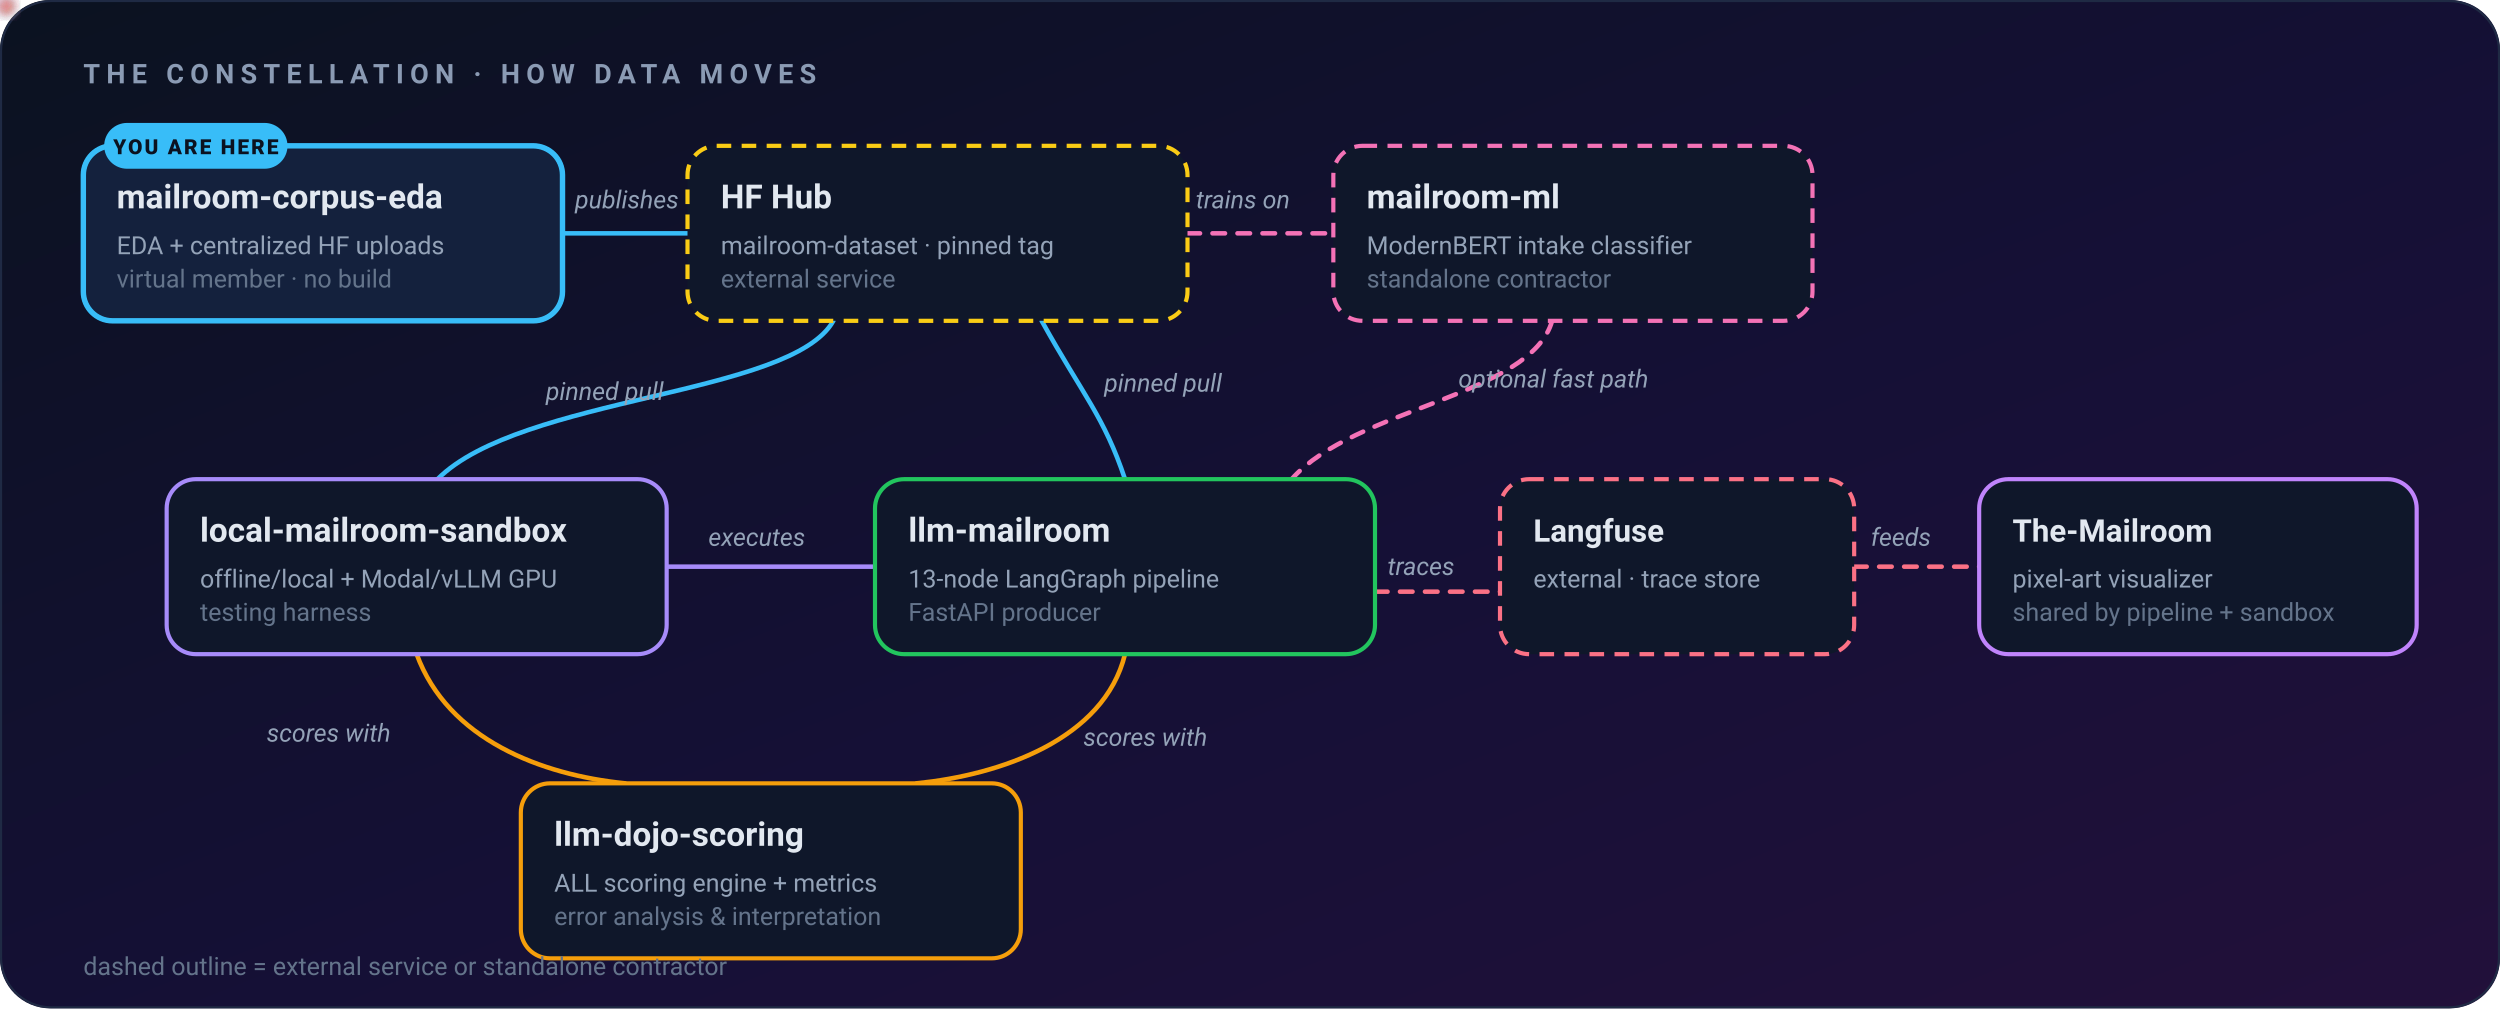
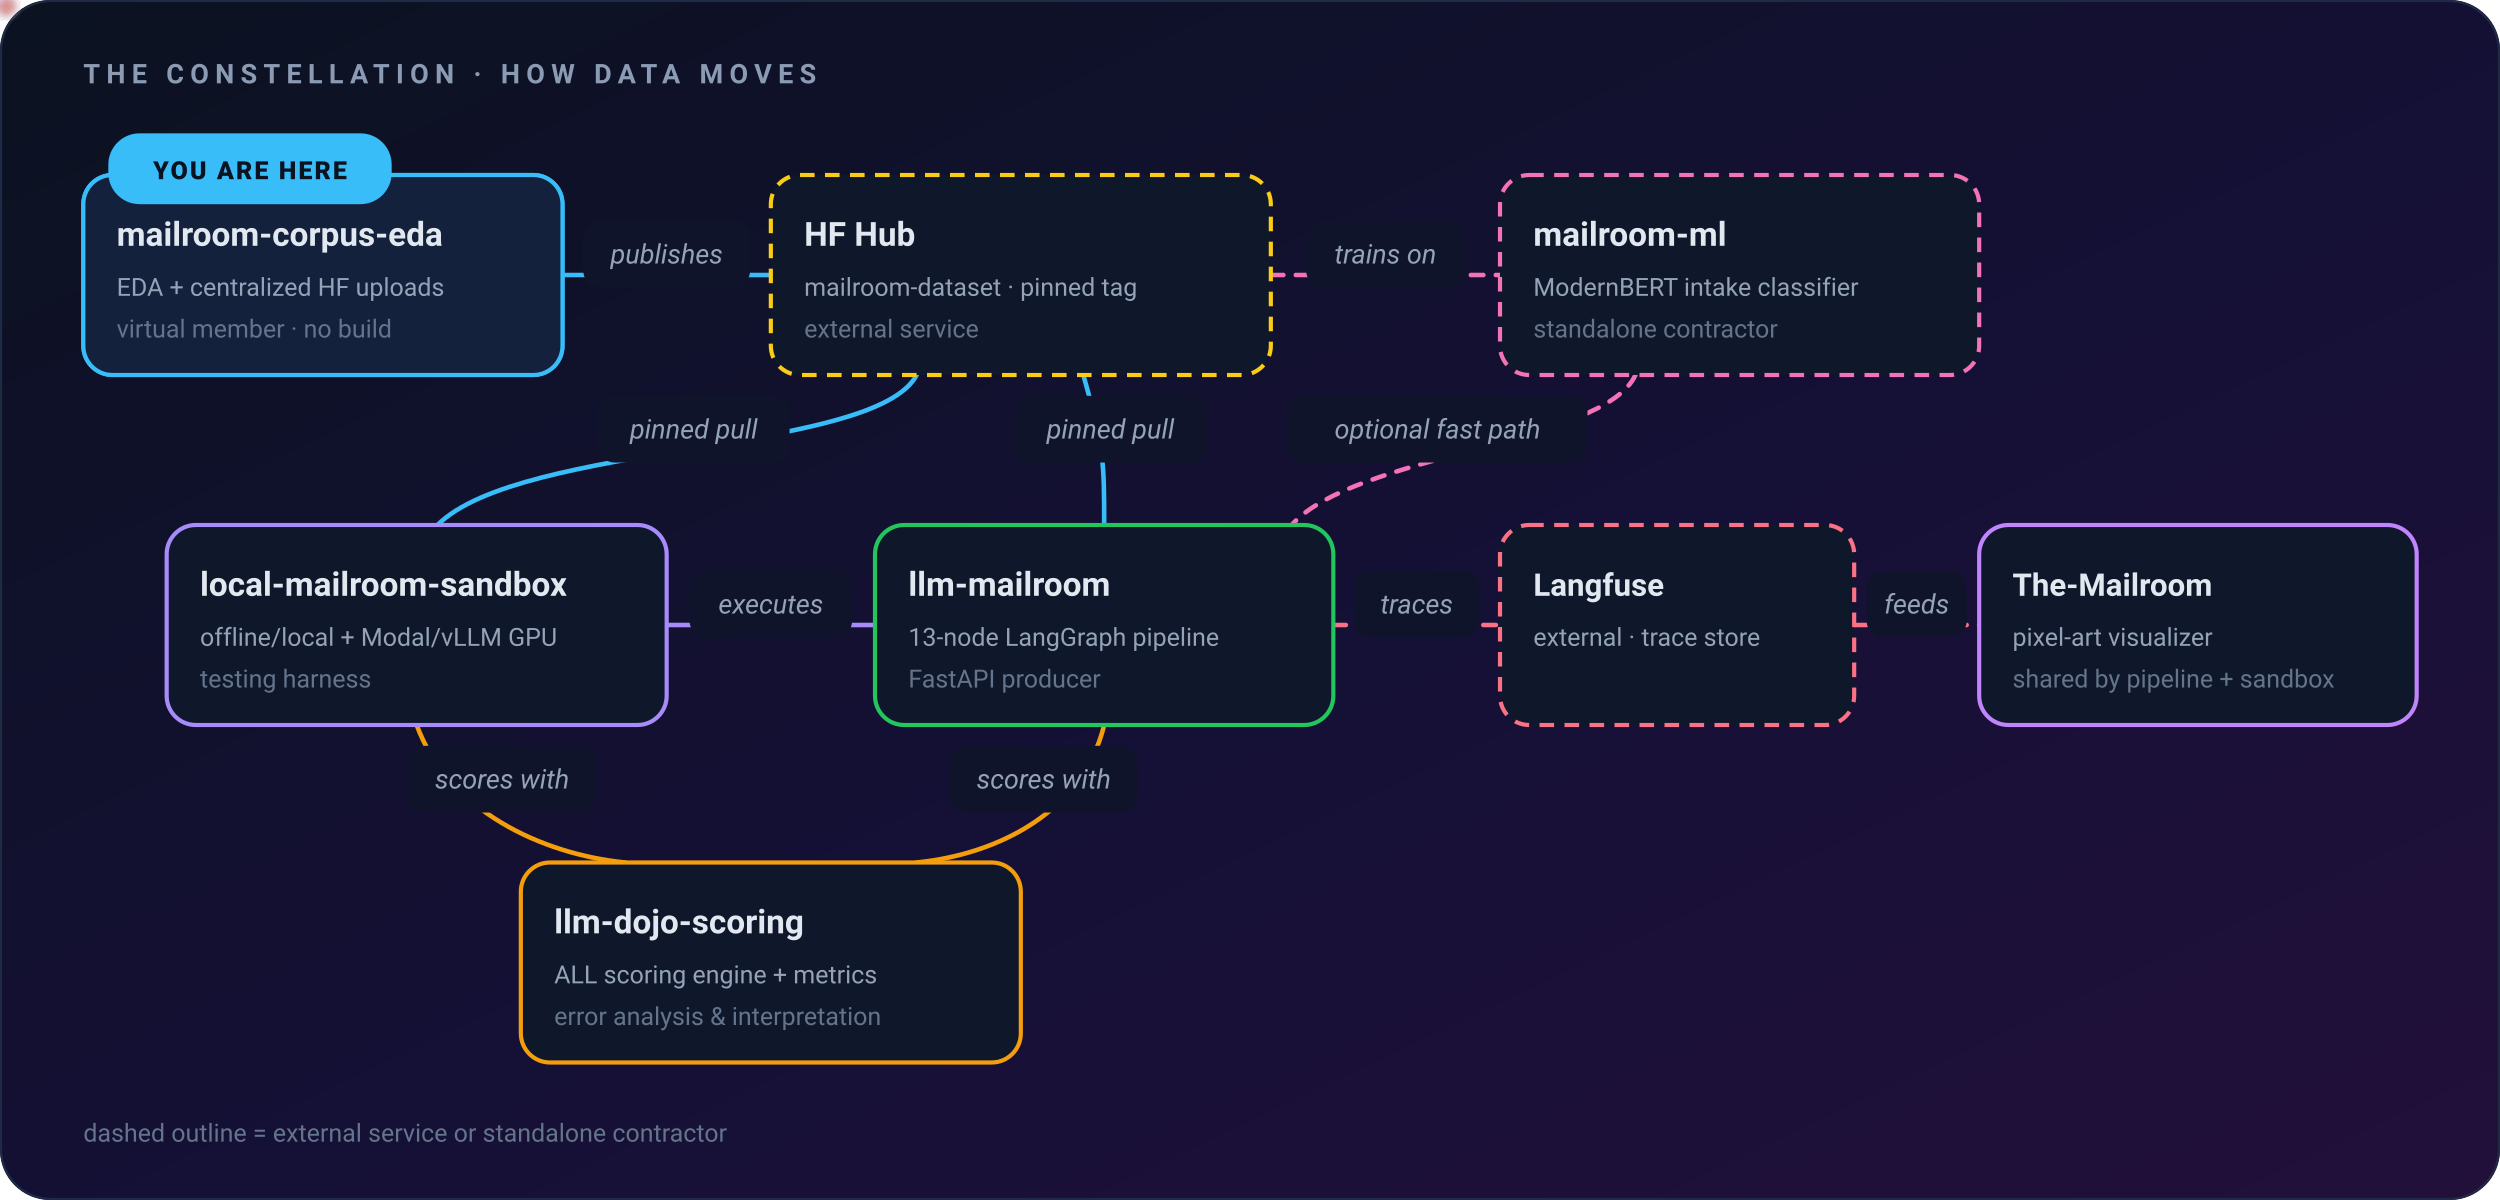
- <svg xmlns="http://www.w3.org/2000/svg" viewBox="0 0 1200 484" width="1200" height="484" role="img" aria-labelledby="t d" font-family="ui-sans-serif,-apple-system,'Segoe UI',Roboto,Helvetica,Arial,sans-serif">
+ <svg xmlns="http://www.w3.org/2000/svg" viewBox="0 0 1200 576" width="1200" height="576" role="img" aria-labelledby="t d" font-family="ui-sans-serif,-apple-system,'Segoe UI',Roboto,Helvetica,Arial,sans-serif">
  <defs>
    <linearGradient id="bg" x1="0" y1="0" x2="1" y2="1">
      <stop offset="0" stop-color="#0b1220" />
      <stop offset=".55" stop-color="#151036" />
      <stop offset="1" stop-color="#22103a" />
    </linearGradient>
    <linearGradient id="ttl" x1="0" y1="0" x2="1" y2="0">
      <stop offset="0" stop-color="#7dd3fc" />
      <stop offset=".5" stop-color="#c4b5fd" />
      <stop offset="1" stop-color="#f9a8d4" />
    </linearGradient>
    <radialGradient id="glow" cx=".5" cy=".5" r=".5">
      <stop offset="0" stop-color="#a78bfa" stop-opacity=".9" />
      <stop offset="1" stop-color="#a78bfa" stop-opacity="0" />
    </radialGradient>
    <filter id="soft" x="-50%" y="-50%" width="200%" height="200%">
      <feGaussianBlur stdDeviation="3" />
    </filter>
    <marker id="arr" viewBox="0 0 10 10" refX="8" refY="5" markerWidth="7" markerHeight="7" orient="auto-start-reverse">
      <path d="M1 1 L9 5 L1 9" fill="none" stroke="#94a3b8" stroke-width="1.6" stroke-linecap="round" stroke-linejoin="round" />
    </marker>
  </defs>
  <style>@media (prefers-reduced-motion: reduce){.motion{display:none}}</style>
-   <rect width="1200" height="484" rx="24" fill="url(#bg)" />
-   <rect x=".5" y=".5" width="1199" height="483" rx="24" fill="none" stroke="#1f2a44" />
+   <rect width="1200" height="576" rx="24" fill="url(#bg)" />
+   <rect x=".5" y=".5" width="1199" height="575" rx="24" fill="none" stroke="#1f2a44" />
  <text x="40" y="40" font-size="13" fill="#8b9bb4" font-weight="700" letter-spacing="3">THE CONSTELLATION · HOW DATA MOVES</text>
  <g fill="none" stroke-width="2.2" stroke-linecap="round">
-     <path id="e1" d="M270 112 H330" stroke="#38bdf8" />
-     <path id="e2" d="M400 154 C380 190 250 190 210 230" stroke="#38bdf8" />
-     <path id="e3" d="M500 154 C520 190 530 200 540 230" stroke="#38bdf8" />
-     <path id="e4" d="M570 112 H640" stroke="#f472b6" stroke-dasharray="6 6" />
-     <path id="e5" d="M745 154 C735 190 650 196 620 230" stroke="#f472b6" stroke-dasharray="6 6" />
-     <path id="e6" d="M320 272 H420" stroke="#a78bfa" />
-     <path id="e7" d="M200 314 C215 355 260 372 300 376" stroke="#f59e0b" />
-     <path id="e8" d="M540 314 C530 355 480 372 440 376" stroke="#f59e0b" />
-     <path id="e9" d="M660 284 H720" stroke="#fb7185" stroke-dasharray="6 6" />
-     <path id="e10" d="M890 272 H950" stroke="#fb7185" stroke-dasharray="6 6" />
+     <path id="e1" d="M270 132 H370" stroke="#38bdf8" />
+     <path id="e2" d="M440 180 C420 218 250 212 210 252" stroke="#38bdf8" />
+     <path id="e3" d="M520 180 C530 215 530 222 530 252" stroke="#38bdf8" />
+     <path id="e4" d="M610 132 H720" stroke="#f472b6" stroke-dasharray="6 6" />
+     <path id="e5" d="M785 180 C770 213 650 218 620 252" stroke="#f472b6" stroke-dasharray="6 6" />
+     <path id="e6" d="M320 300 H420" stroke="#a78bfa" />
+     <path id="e7" d="M200 348 C215 389 260 410 300 414" stroke="#f59e0b" />
+     <path id="e8" d="M530 348 C520 389 480 410 440 414" stroke="#f59e0b" />
+     <path id="e9" d="M640 300 H720" stroke="#fb7185" stroke-dasharray="6 6" />
+     <path id="e10" d="M890 300 H950" stroke="#fb7185" stroke-dasharray="6 6" />
  </g>
-   <g font-size="12" fill="#94a3b8" font-style="italic">
-     <text x="276" y="100">publishes</text>
-     <text x="262" y="192">pinned pull</text>
-     <text x="530" y="188">pinned pull</text>
-     <text x="574" y="100">trains on</text>
-     <text x="700" y="186">optional fast path</text>
-     <text x="340" y="262">executes</text>
-     <text x="128" y="356">scores with</text>
-     <text x="520" y="358">scores with</text>
-     <text x="666" y="276">traces</text>
-     <text x="898" y="262">feeds</text>
-   </g>
-   <g>
+   <g data-particles="">
    <circle class="motion" r="5" fill="#38bdf8" filter="url(#soft)">
      <animateMotion dur="1.3s" begin="0s" repeatCount="indefinite">
        <mpath href="#e1" />
      </animateMotion>
    </circle>
    <circle class="motion" r="5" fill="#38bdf8" filter="url(#soft)">
      <animateMotion dur="1.6s" begin="0.3s" repeatCount="indefinite">
        <mpath href="#e2" />
      </animateMotion>
    </circle>
    <circle class="motion" r="5" fill="#38bdf8" filter="url(#soft)">
      <animateMotion dur="1.8s" begin="0.6s" repeatCount="indefinite">
        <mpath href="#e3" />
      </animateMotion>
    </circle>
    <circle class="motion" r="5" fill="#f472b6" filter="url(#soft)">
      <animateMotion dur="2s" begin="0.9s" repeatCount="indefinite">
        <mpath href="#e4" />
      </animateMotion>
    </circle>
    <circle class="motion" r="5" fill="#f472b6" filter="url(#soft)">
      <animateMotion dur="1.3s" begin="1.2s" repeatCount="indefinite">
        <mpath href="#e5" />
      </animateMotion>
    </circle>
    <circle class="motion" r="5" fill="#a78bfa" filter="url(#soft)">
      <animateMotion dur="1.6s" begin="0s" repeatCount="indefinite">
        <mpath href="#e6" />
      </animateMotion>
    </circle>
    <circle class="motion" r="5" fill="#f59e0b" filter="url(#soft)">
      <animateMotion dur="1.8s" begin="0.3s" repeatCount="indefinite">
        <mpath href="#e7" />
      </animateMotion>
    </circle>
    <circle class="motion" r="5" fill="#f59e0b" filter="url(#soft)">
      <animateMotion dur="2s" begin="0.6s" repeatCount="indefinite">
        <mpath href="#e8" />
      </animateMotion>
    </circle>
    <circle class="motion" r="5" fill="#fb7185" filter="url(#soft)">
      <animateMotion dur="1.3s" begin="0.9s" repeatCount="indefinite">
        <mpath href="#e9" />
      </animateMotion>
    </circle>
    <circle class="motion" r="5" fill="#fb7185" filter="url(#soft)">
      <animateMotion dur="1.6s" begin="1.2s" repeatCount="indefinite">
        <mpath href="#e10" />
      </animateMotion>
    </circle>
  </g>
-   <rect x="40" y="70" width="230" height="84" rx="14" fill="#14213d" stroke="#38bdf8" stroke-width="2.6" />
-   <text x="56" y="100" font-size="16" fill="#e2e8f0" font-weight="700">mailroom-corpus-eda</text>
-   <text x="56" y="122" font-size="12" fill="#94a3b8">EDA + centralized HF uploads</text>
-   <text x="56" y="138" font-size="12" fill="#64748b">virtual member · no build</text>
-   <rect class="motion" x="40" y="70" width="230" height="84" rx="14" fill="none" stroke="#38bdf8" stroke-width="2">
+   <rect class="motion" x="40" y="84" width="230" height="96" rx="14" fill="none" stroke="#38bdf8" stroke-width="2">
    <animate attributeName="stroke-opacity" values=".8;0;.8" dur="2.4s" repeatCount="indefinite" />
    <animate attributeName="stroke-width" values="2;9;2" dur="2.4s" repeatCount="indefinite" />
  </rect>
-   <rect x="50" y="59" width="88" height="22" rx="11" fill="#38bdf8" />
-   <text x="94" y="74" font-size="10" fill="#0b1220" font-weight="800" text-anchor="middle" letter-spacing="1">YOU ARE HERE</text>
-   <rect x="330" y="70" width="240" height="84" rx="14" fill="#0f172a" stroke="#facc15" stroke-width="2" stroke-dasharray="7 5" />
-   <text x="346" y="100" font-size="16" fill="#e2e8f0" font-weight="700">HF Hub</text>
-   <text x="346" y="122" font-size="12" fill="#94a3b8">mailroom-dataset · pinned tag</text>
-   <text x="346" y="138" font-size="12" fill="#64748b">external service</text>
-   <rect x="640" y="70" width="230" height="84" rx="14" fill="#0f172a" stroke="#f472b6" stroke-width="2" stroke-dasharray="7 5" />
-   <text x="656" y="100" font-size="16" fill="#e2e8f0" font-weight="700">mailroom-ml</text>
-   <text x="656" y="122" font-size="12" fill="#94a3b8">ModernBERT intake classifier</text>
-   <text x="656" y="138" font-size="12" fill="#64748b">standalone contractor</text>
-   <rect x="80" y="230" width="240" height="84" rx="14" fill="#0f172a" stroke="#a78bfa" stroke-width="2" />
-   <text x="96" y="260" font-size="16" fill="#e2e8f0" font-weight="700">local-mailroom-sandbox</text>
-   <text x="96" y="282" font-size="12" fill="#94a3b8">offline/local + Modal/vLLM GPU</text>
-   <text x="96" y="298" font-size="12" fill="#64748b">testing harness</text>
-   <rect x="420" y="230" width="240" height="84" rx="14" fill="#0f172a" stroke="#22c55e" stroke-width="2" />
-   <text x="436" y="260" font-size="16" fill="#e2e8f0" font-weight="700">llm-mailroom</text>
-   <text x="436" y="282" font-size="12" fill="#94a3b8">13-node LangGraph pipeline</text>
-   <text x="436" y="298" font-size="12" fill="#64748b">FastAPI producer</text>
-   <rect x="950" y="230" width="210" height="84" rx="14" fill="#0f172a" stroke="#c084fc" stroke-width="2" />
-   <text x="966" y="260" font-size="15" fill="#e2e8f0" font-weight="700">The-Mailroom</text>
-   <text x="966" y="282" font-size="12" fill="#94a3b8">pixel-art visualizer</text>
-   <text x="966" y="298" font-size="12" fill="#64748b">shared by pipeline + sandbox</text>
-   <rect x="720" y="230" width="170" height="84" rx="14" fill="#0f172a" stroke="#fb7185" stroke-width="2" stroke-dasharray="7 5" />
-   <text x="736" y="260" font-size="15" fill="#e2e8f0" font-weight="700">Langfuse</text>
-   <text x="736" y="282" font-size="12" fill="#94a3b8">external · trace store</text>
-   <rect x="250" y="376" width="240" height="84" rx="14" fill="#0f172a" stroke="#f59e0b" stroke-width="2" />
-   <text x="266" y="406" font-size="16" fill="#e2e8f0" font-weight="700">llm-dojo-scoring</text>
-   <text x="266" y="428" font-size="12" fill="#94a3b8">ALL scoring engine + metrics</text>
-   <text x="266" y="444" font-size="12" fill="#64748b">error analysis &amp; interpretation</text>
-   <text x="40" y="468" font-size="12" fill="#64748b">dashed outline = external service or standalone contractor</text>
+   <g data-node="eda">
+     <rect x="40" y="84" width="230" height="96" rx="14" fill="#14213d" stroke="#38bdf8" stroke-width="2" />
+     <text x="56" y="118" font-size="16" fill="#e2e8f0" font-weight="700">mailroom-corpus-eda</text>
+     <text x="56" y="142" font-size="12" fill="#94a3b8">EDA + centralized HF uploads</text>
+     <text x="56" y="162" font-size="12" fill="#64748b">virtual member · no build</text>
+   </g>
+   <g data-node="hf">
+     <rect x="370" y="84" width="240" height="96" rx="14" fill="#0f172a" stroke="#facc15" stroke-width="2" stroke-dasharray="7 5" />
+     <text x="386" y="118" font-size="16" fill="#e2e8f0" font-weight="700">HF Hub</text>
+     <text x="386" y="142" font-size="12" fill="#94a3b8">mailroom-dataset · pinned tag</text>
+     <text x="386" y="162" font-size="12" fill="#64748b">external service</text>
+   </g>
+   <g data-node="ml">
+     <rect x="720" y="84" width="230" height="96" rx="14" fill="#0f172a" stroke="#f472b6" stroke-width="2" stroke-dasharray="7 5" />
+     <text x="736" y="118" font-size="16" fill="#e2e8f0" font-weight="700">mailroom-ml</text>
+     <text x="736" y="142" font-size="12" fill="#94a3b8">ModernBERT intake classifier</text>
+     <text x="736" y="162" font-size="12" fill="#64748b">standalone contractor</text>
+   </g>
+   <g data-node="sandbox">
+     <rect x="80" y="252" width="240" height="96" rx="14" fill="#0f172a" stroke="#a78bfa" stroke-width="2" />
+     <text x="96" y="286" font-size="16" fill="#e2e8f0" font-weight="700">local-mailroom-sandbox</text>
+     <text x="96" y="310" font-size="12" fill="#94a3b8">offline/local + Modal/vLLM GPU</text>
+     <text x="96" y="330" font-size="12" fill="#64748b">testing harness</text>
+   </g>
+   <g data-node="pipeline">
+     <rect x="420" y="252" width="220" height="96" rx="14" fill="#0f172a" stroke="#22c55e" stroke-width="2" />
+     <text x="436" y="286" font-size="16" fill="#e2e8f0" font-weight="700">llm-mailroom</text>
+     <text x="436" y="310" font-size="12" fill="#94a3b8">13-node LangGraph pipeline</text>
+     <text x="436" y="330" font-size="12" fill="#64748b">FastAPI producer</text>
+   </g>
+   <g data-node="langfuse">
+     <rect x="720" y="252" width="170" height="96" rx="14" fill="#0f172a" stroke="#fb7185" stroke-width="2" stroke-dasharray="7 5" />
+     <text x="736" y="286" font-size="15" fill="#e2e8f0" font-weight="700">Langfuse</text>
+     <text x="736" y="310" font-size="12" fill="#94a3b8">external · trace store</text>
+   </g>
+   <g data-node="viz">
+     <rect x="950" y="252" width="210" height="96" rx="14" fill="#0f172a" stroke="#c084fc" stroke-width="2" />
+     <text x="966" y="286" font-size="15" fill="#e2e8f0" font-weight="700">The-Mailroom</text>
+     <text x="966" y="310" font-size="12" fill="#94a3b8">pixel-art visualizer</text>
+     <text x="966" y="330" font-size="12" fill="#64748b">shared by pipeline + sandbox</text>
+   </g>
+   <g data-node="dojo">
+     <rect x="250" y="414" width="240" height="96" rx="14" fill="#0f172a" stroke="#f59e0b" stroke-width="2" />
+     <text x="266" y="448" font-size="16" fill="#e2e8f0" font-weight="700">llm-dojo-scoring</text>
+     <text x="266" y="472" font-size="12" fill="#94a3b8">ALL scoring engine + metrics</text>
+     <text x="266" y="492" font-size="12" fill="#64748b">error analysis &amp; interpretation</text>
+   </g>
+   <g data-edge-label="e1" transform="translate(320 122)">
+     <rect data-callout-box="" x="-40.0" y="-16" width="80" height="32" rx="8" fill="#10142a" />
+     <text x="0" y="4.5" font-size="13" fill="#94a3b8" text-anchor="middle" font-style="italic">publishes</text>
+   </g>
+   <g data-edge-label="e2" transform="translate(333 206)">
+     <rect data-callout-box="" x="-46.0" y="-16" width="92" height="32" rx="8" fill="#10142a" />
+     <text x="0" y="4.5" font-size="13" fill="#94a3b8" text-anchor="middle" font-style="italic">pinned pull</text>
+   </g>
+   <g data-edge-label="e3" transform="translate(533 206)">
+     <rect data-callout-box="" x="-46.0" y="-16" width="92" height="32" rx="8" fill="#10142a" />
+     <text x="0" y="4.5" font-size="13" fill="#94a3b8" text-anchor="middle" font-style="italic">pinned pull</text>
+   </g>
+   <g data-edge-label="e4" transform="translate(665 122)">
+     <rect data-callout-box="" x="-38.0" y="-16" width="76" height="32" rx="8" fill="#10142a" />
+     <text x="0" y="4.5" font-size="13" fill="#94a3b8" text-anchor="middle" font-style="italic">trains on</text>
+   </g>
+   <g data-edge-label="e5" transform="translate(690 206)">
+     <rect data-callout-box="" x="-72.0" y="-16" width="144" height="32" rx="8" fill="#10142a" />
+     <text x="0" y="4.5" font-size="13" fill="#94a3b8" text-anchor="middle" font-style="italic">optional fast path</text>
+   </g>
+   <g data-edge-label="e6" transform="translate(370 290)">
+     <rect data-callout-box="" x="-39.0" y="-16" width="78" height="32" rx="8" fill="#10142a" />
+     <text x="0" y="4.5" font-size="13" fill="#94a3b8" text-anchor="middle" font-style="italic">executes</text>
+   </g>
+   <g data-edge-label="e7" transform="translate(241 374)">
+     <rect data-callout-box="" x="-45.0" y="-16" width="90" height="32" rx="8" fill="#10142a" />
+     <text x="0" y="4.5" font-size="13" fill="#94a3b8" text-anchor="middle" font-style="italic">scores with</text>
+   </g>
+   <g data-edge-label="e8" transform="translate(501 374)">
+     <rect data-callout-box="" x="-45.0" y="-16" width="90" height="32" rx="8" fill="#10142a" />
+     <text x="0" y="4.5" font-size="13" fill="#94a3b8" text-anchor="middle" font-style="italic">scores with</text>
+   </g>
+   <g data-edge-label="e9" transform="translate(680 290)">
+     <rect data-callout-box="" x="-30.0" y="-16" width="60" height="32" rx="8" fill="#10142a" />
+     <text x="0" y="4.5" font-size="13" fill="#94a3b8" text-anchor="middle" font-style="italic">traces</text>
+   </g>
+   <g data-edge-label="e10" transform="translate(920 290)">
+     <rect data-callout-box="" x="-24.0" y="-16" width="48" height="32" rx="8" fill="#10142a" />
+     <text x="0" y="4.5" font-size="13" fill="#94a3b8" text-anchor="middle" font-style="italic">feeds</text>
+   </g>
+   <g data-current-badge="eda">
+     <rect x="52" y="64" width="136" height="34" rx="15" fill="#38bdf8" />
+     <text x="120" y="86" font-size="12" fill="#0b1220" font-weight="800" text-anchor="middle" letter-spacing="1">YOU ARE HERE</text>
+   </g>
+   <text x="40" y="548" font-size="12" fill="#64748b" data-legend="">dashed outline = external service or standalone contractor</text>
</svg>
